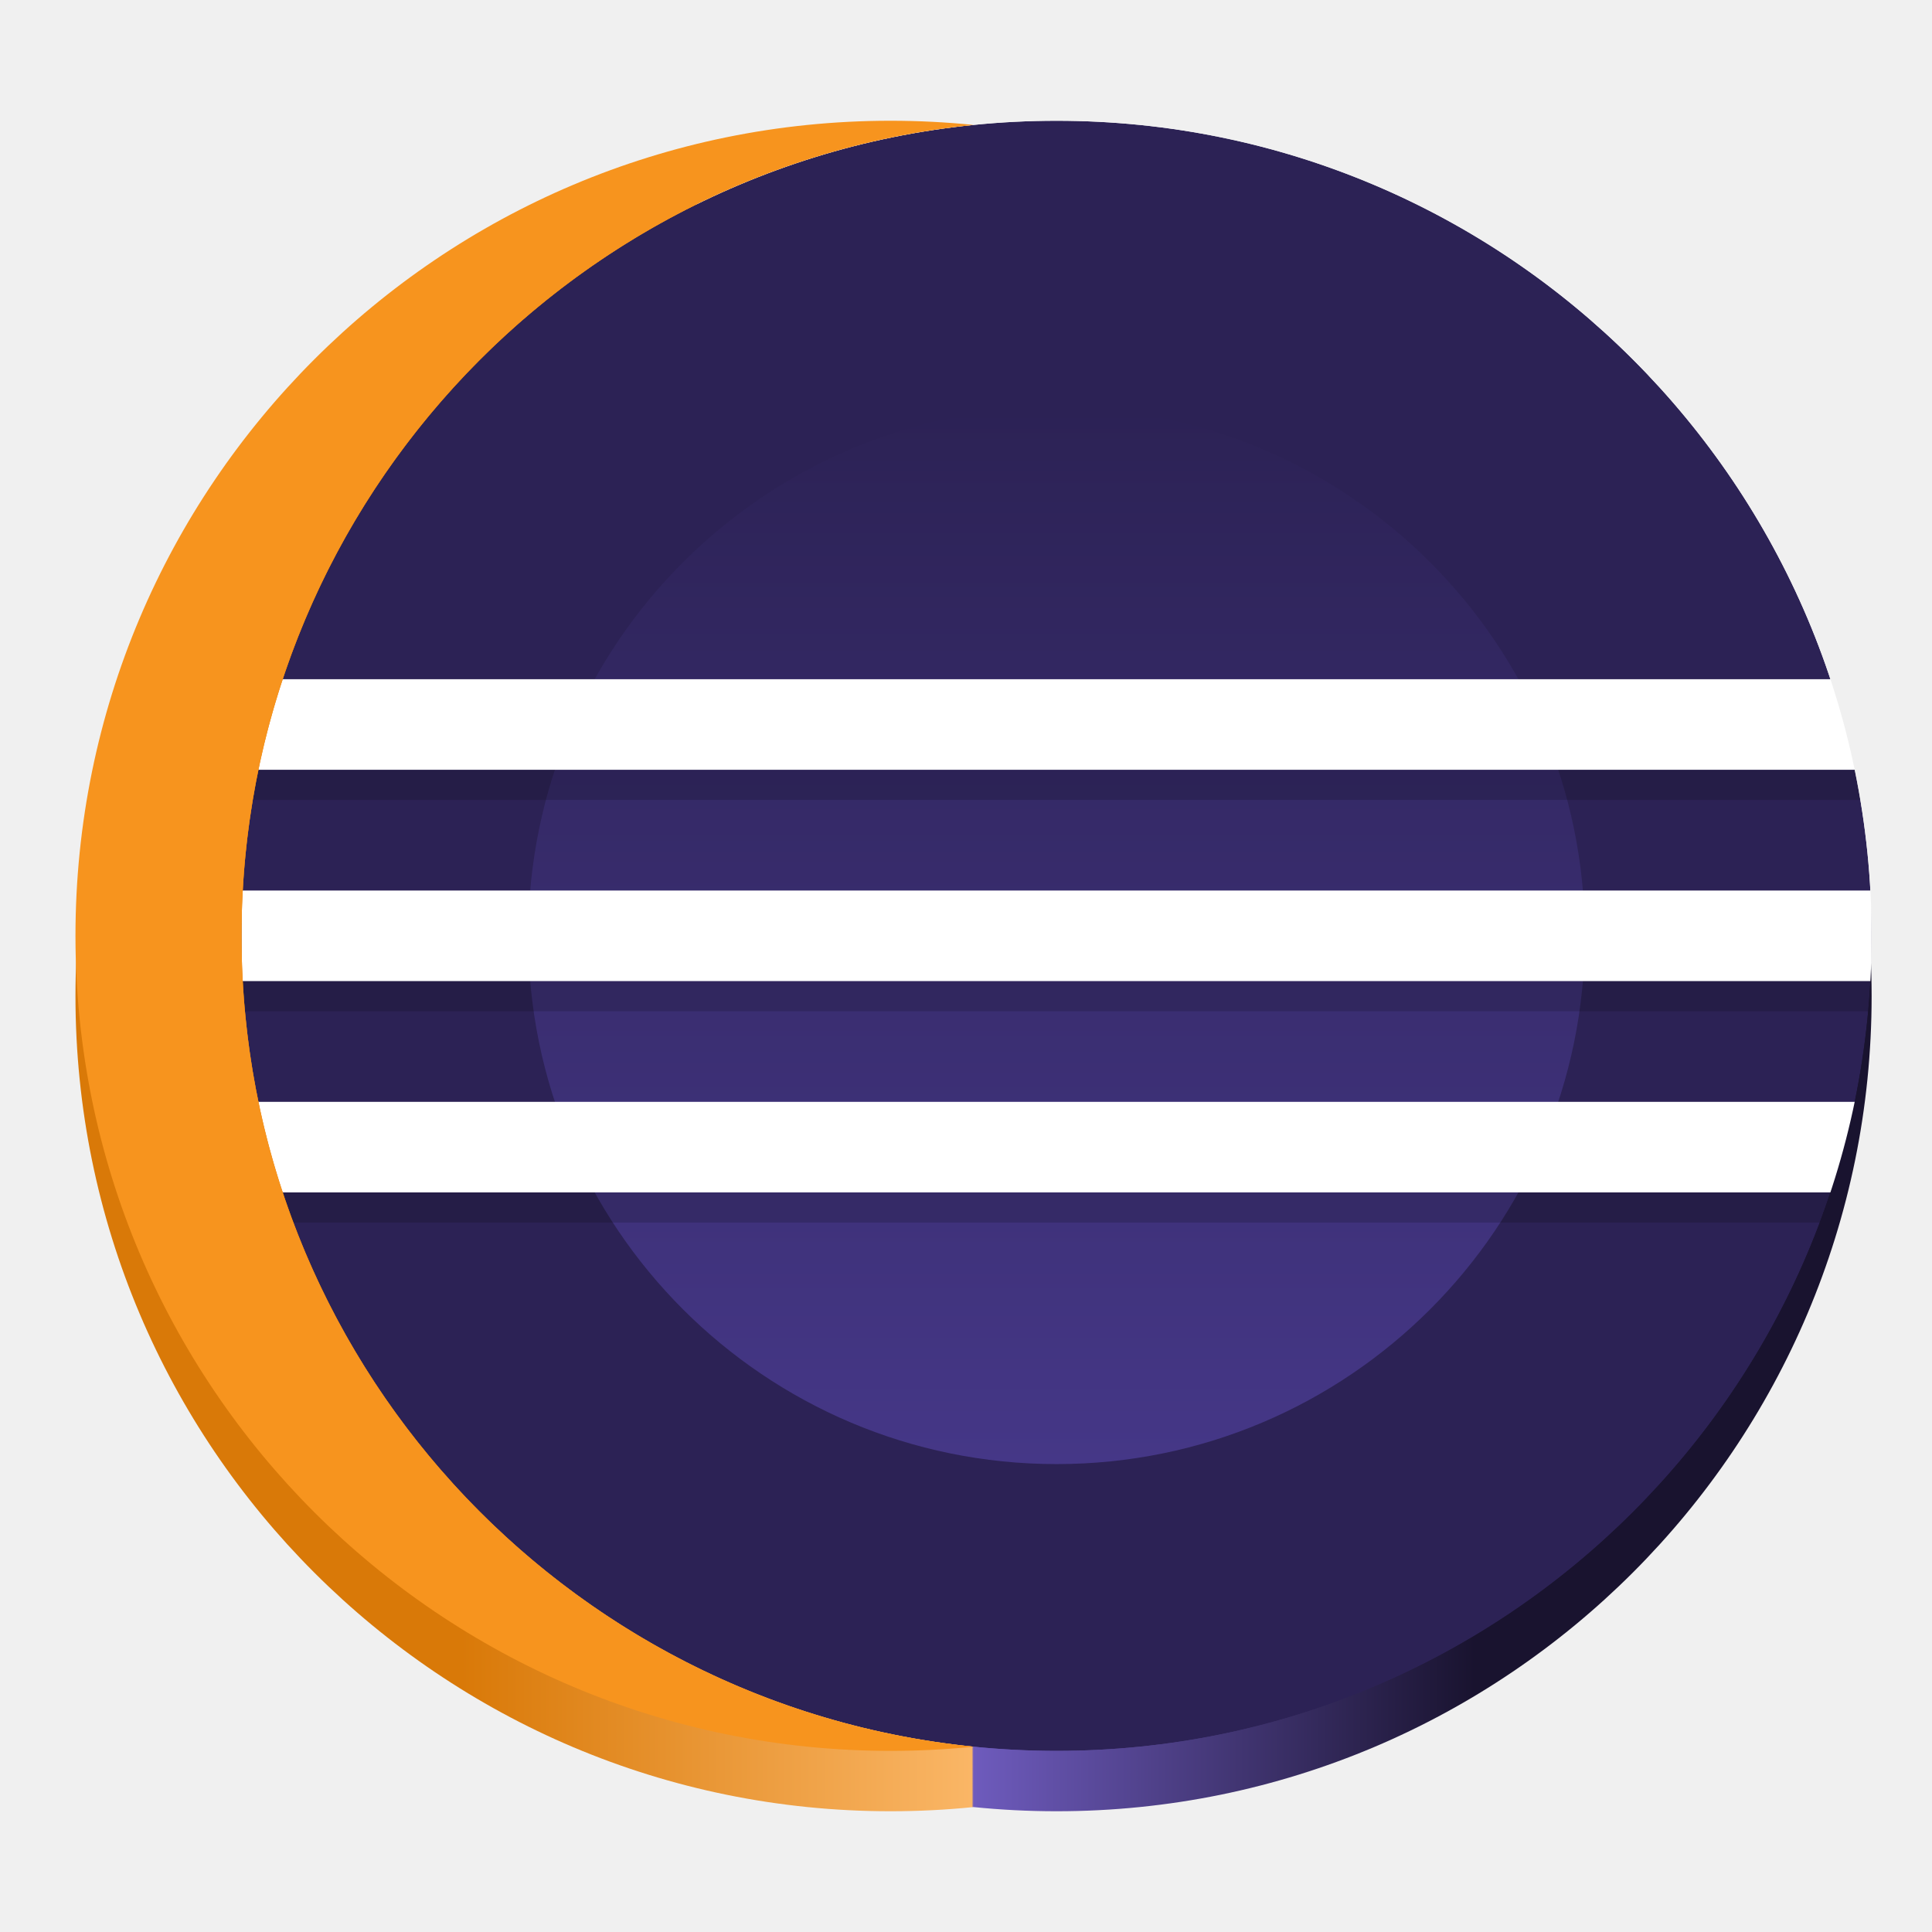
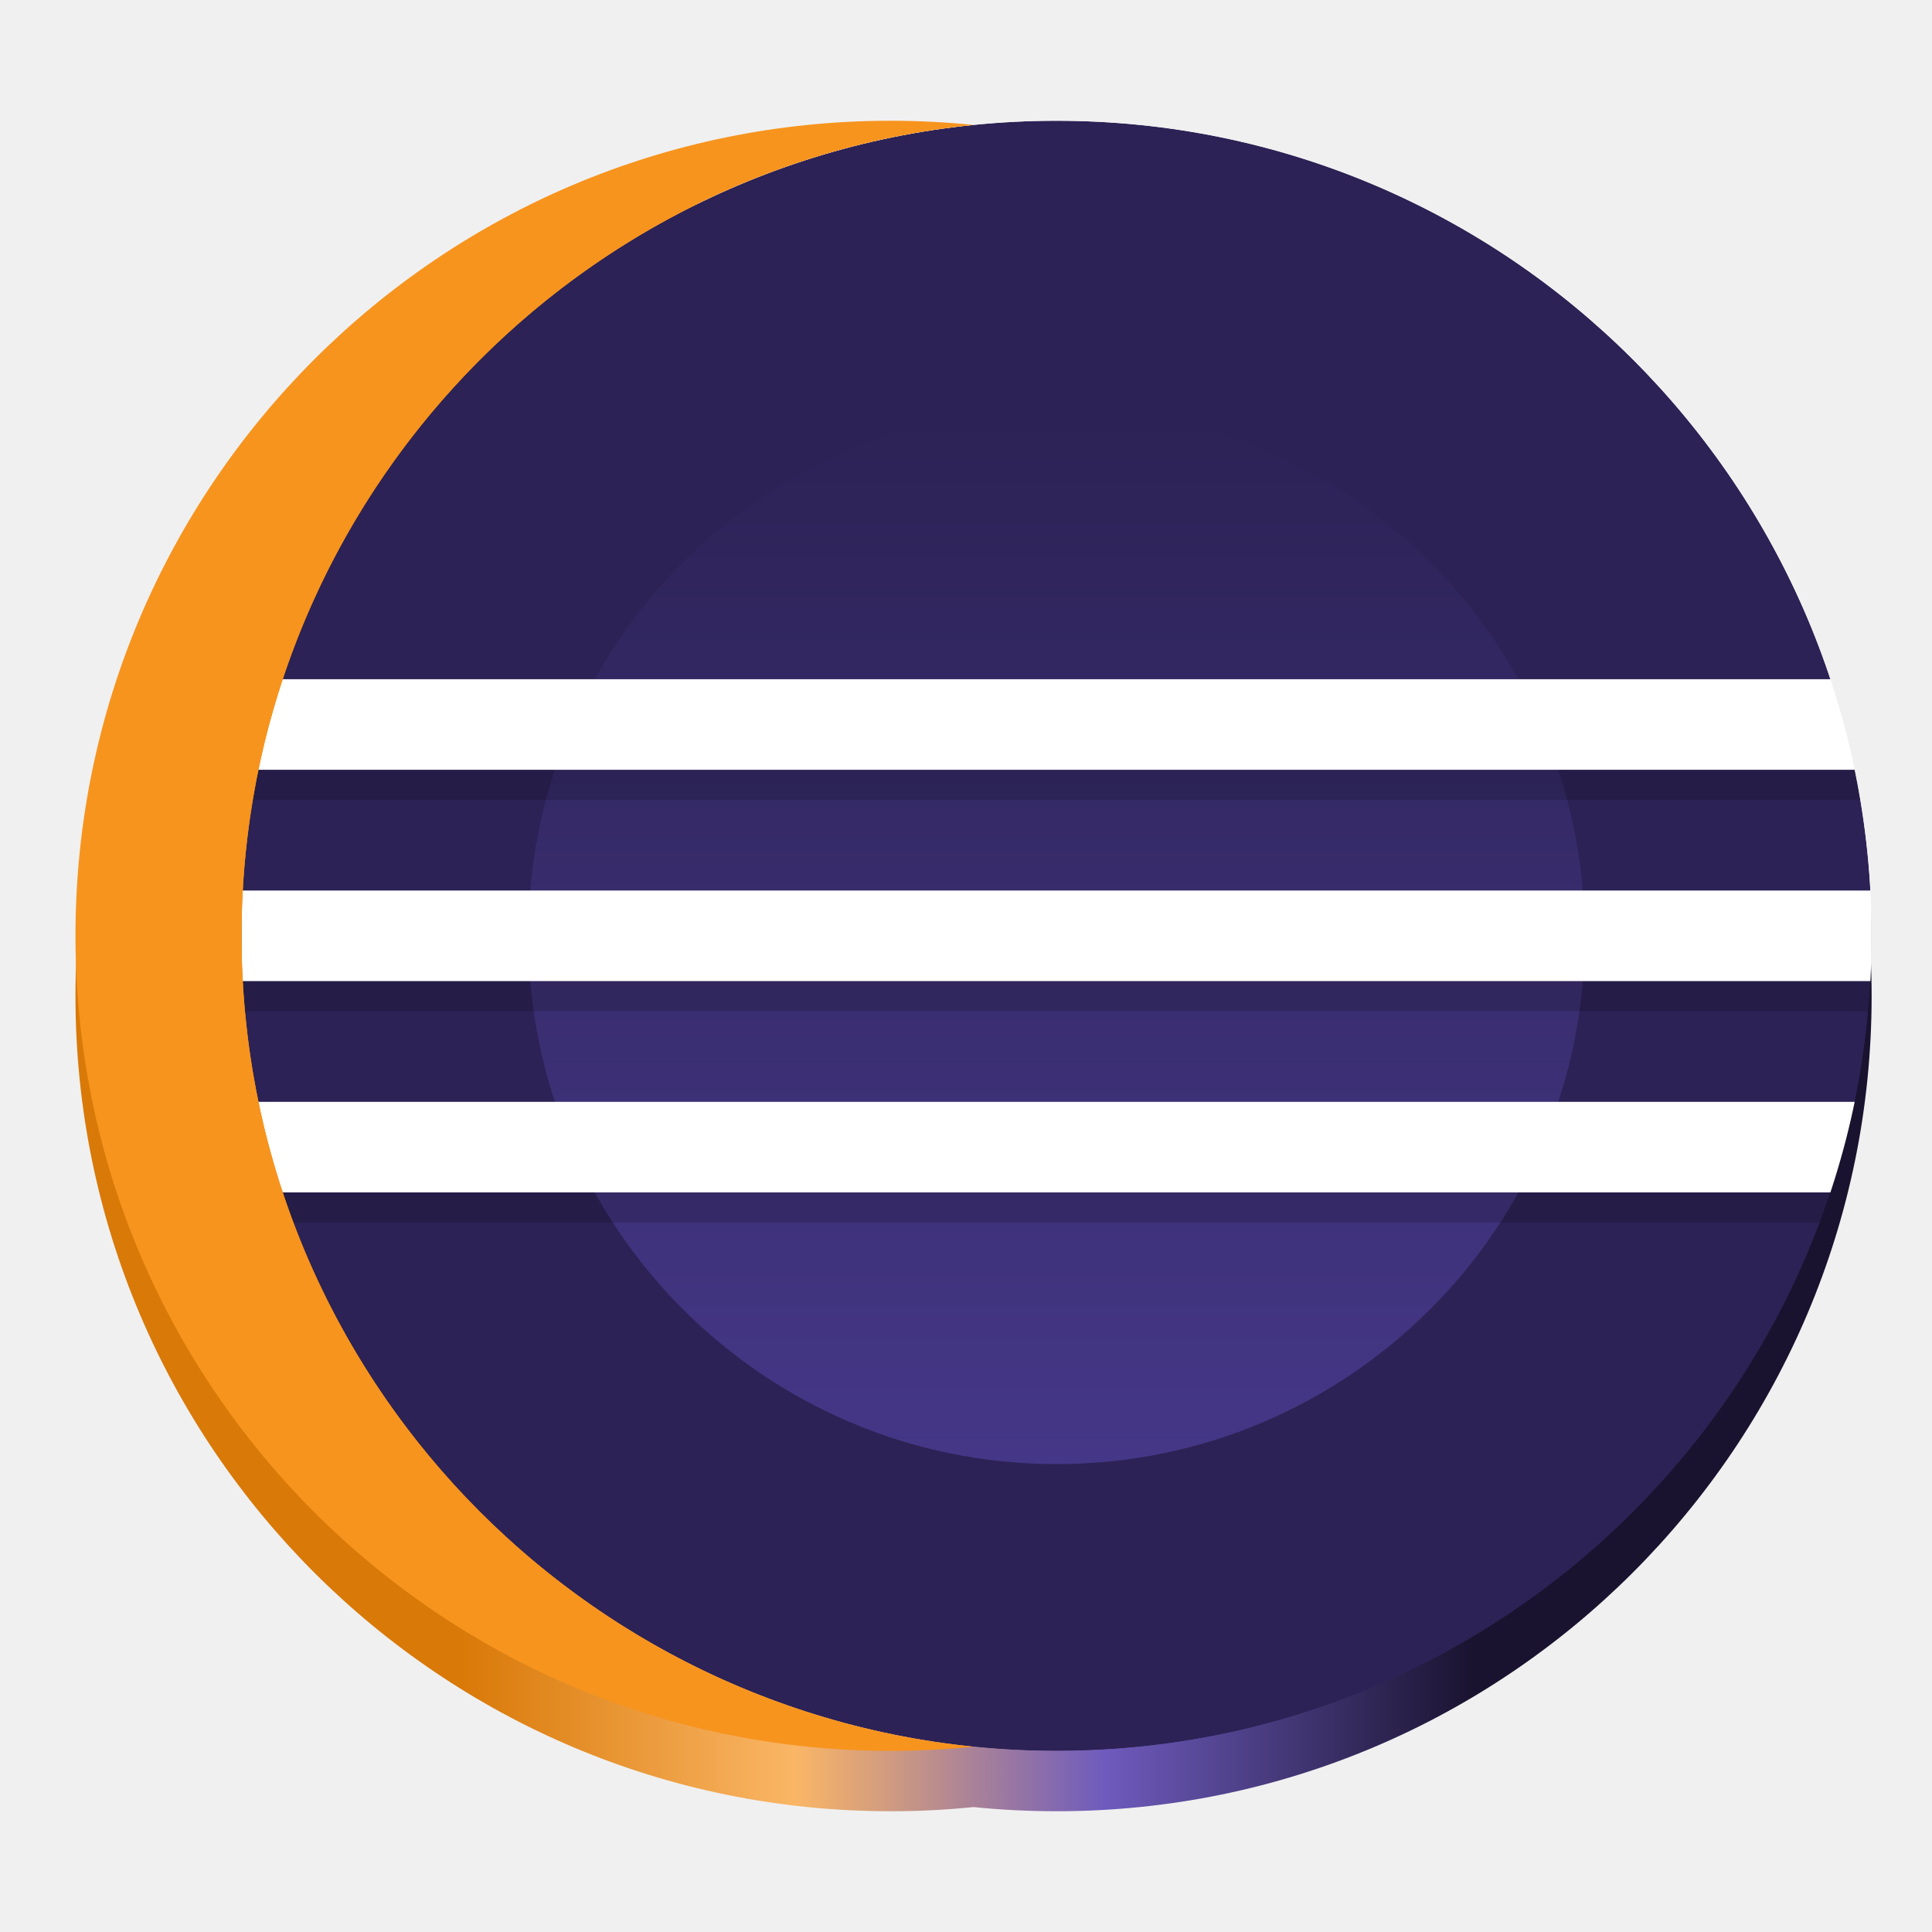
<svg xmlns="http://www.w3.org/2000/svg" width="128" height="128" viewBox="0 0 128 128" fill="none">
  <path fill-rule="evenodd" clip-rule="evenodd" d="M64.5 119.723C62.691 119.906 60.857 120 59 120C29.177 120 5 95.823 5 66C5 36.177 29.177 12 59 12C60.857 12 62.691 12.094 64.5 12.277C66.308 12.094 68.143 12 70 12C99.823 12 124 36.177 124 66C124 95.823 99.823 120 70 120C68.143 120 66.308 119.906 64.5 119.723Z" fill="url(#paint0_linear)" />
  <mask id="mask0" mask-type="alpha" maskUnits="userSpaceOnUse" x="16" y="8" width="108" height="108">
    <circle cx="70" cy="62" r="54" fill="white" />
  </mask>
  <g mask="url(#mask0)">
    <circle cx="70" cy="62" r="54" fill="#2C2255" />
    <circle cx="70" cy="62" r="35" fill="url(#paint1_linear)" />
    <g filter="url(#filter0_d)">
      <rect x="16" y="59" width="108" height="6" fill="white" />
    </g>
    <g filter="url(#filter1_d)">
      <rect x="16" y="45" width="108" height="6" fill="white" />
    </g>
    <g filter="url(#filter2_d)">
      <rect x="16" y="73" width="108" height="6" fill="white" />
    </g>
  </g>
  <path fill-rule="evenodd" clip-rule="evenodd" d="M64.5 8.277C37.26 11.032 16 34.033 16 62C16 89.967 37.26 112.968 64.5 115.723C62.691 115.906 60.857 116 59 116C29.177 116 5 91.823 5 62C5 32.177 29.177 8 59 8C60.857 8 62.691 8.094 64.5 8.277Z" fill="#F7941E" />
  <defs>
    <filter id="filter0_d" x="16" y="59" width="108" height="8" filterUnits="userSpaceOnUse" color-interpolation-filters="sRGB">
      <feFlood flood-opacity="0" result="BackgroundImageFix" />
      <feColorMatrix in="SourceAlpha" type="matrix" values="0 0 0 0 0 0 0 0 0 0 0 0 0 0 0 0 0 0 127 0" />
      <feOffset dy="2" />
      <feColorMatrix type="matrix" values="0 0 0 0 0 0 0 0 0 0 0 0 0 0 0 0 0 0 0.16 0" />
      <feBlend mode="normal" in2="BackgroundImageFix" result="effect1_dropShadow" />
      <feBlend mode="normal" in="SourceGraphic" in2="effect1_dropShadow" result="shape" />
    </filter>
    <filter id="filter1_d" x="16" y="45" width="108" height="8" filterUnits="userSpaceOnUse" color-interpolation-filters="sRGB">
      <feFlood flood-opacity="0" result="BackgroundImageFix" />
      <feColorMatrix in="SourceAlpha" type="matrix" values="0 0 0 0 0 0 0 0 0 0 0 0 0 0 0 0 0 0 127 0" />
      <feOffset dy="2" />
      <feColorMatrix type="matrix" values="0 0 0 0 0 0 0 0 0 0 0 0 0 0 0 0 0 0 0.16 0" />
      <feBlend mode="normal" in2="BackgroundImageFix" result="effect1_dropShadow" />
      <feBlend mode="normal" in="SourceGraphic" in2="effect1_dropShadow" result="shape" />
    </filter>
    <filter id="filter2_d" x="16" y="73" width="108" height="8" filterUnits="userSpaceOnUse" color-interpolation-filters="sRGB">
      <feFlood flood-opacity="0" result="BackgroundImageFix" />
      <feColorMatrix in="SourceAlpha" type="matrix" values="0 0 0 0 0 0 0 0 0 0 0 0 0 0 0 0 0 0 127 0" />
      <feOffset dy="2" />
      <feColorMatrix type="matrix" values="0 0 0 0 0 0 0 0 0 0 0 0 0 0 0 0 0 0 0.16 0" />
      <feBlend mode="normal" in2="BackgroundImageFix" result="effect1_dropShadow" />
      <feBlend mode="normal" in="SourceGraphic" in2="effect1_dropShadow" result="shape" />
    </filter>
    <linearGradient id="paint0_linear" x1="5" y1="110.5" x2="124" y2="110.5" gradientUnits="userSpaceOnUse">
      <stop offset="0.215" stop-color="#D97908" />
-       <stop offset="0.499" stop-color="#FAB666" />
-       <stop offset="0.5" stop-color="#6E5BBD" />
+       <stop offset="0.401" stop-color="#FAB666" />
+       <stop offset="0.573" stop-color="#6E5BBD" />
      <stop offset="0.779" stop-color="#19132F" />
    </linearGradient>
    <linearGradient id="paint1_linear" x1="70" y1="27" x2="70" y2="97" gradientUnits="userSpaceOnUse">
      <stop stop-color="#2C2255" />
      <stop offset="1" stop-color="#453787" />
    </linearGradient>
  </defs>
</svg>
